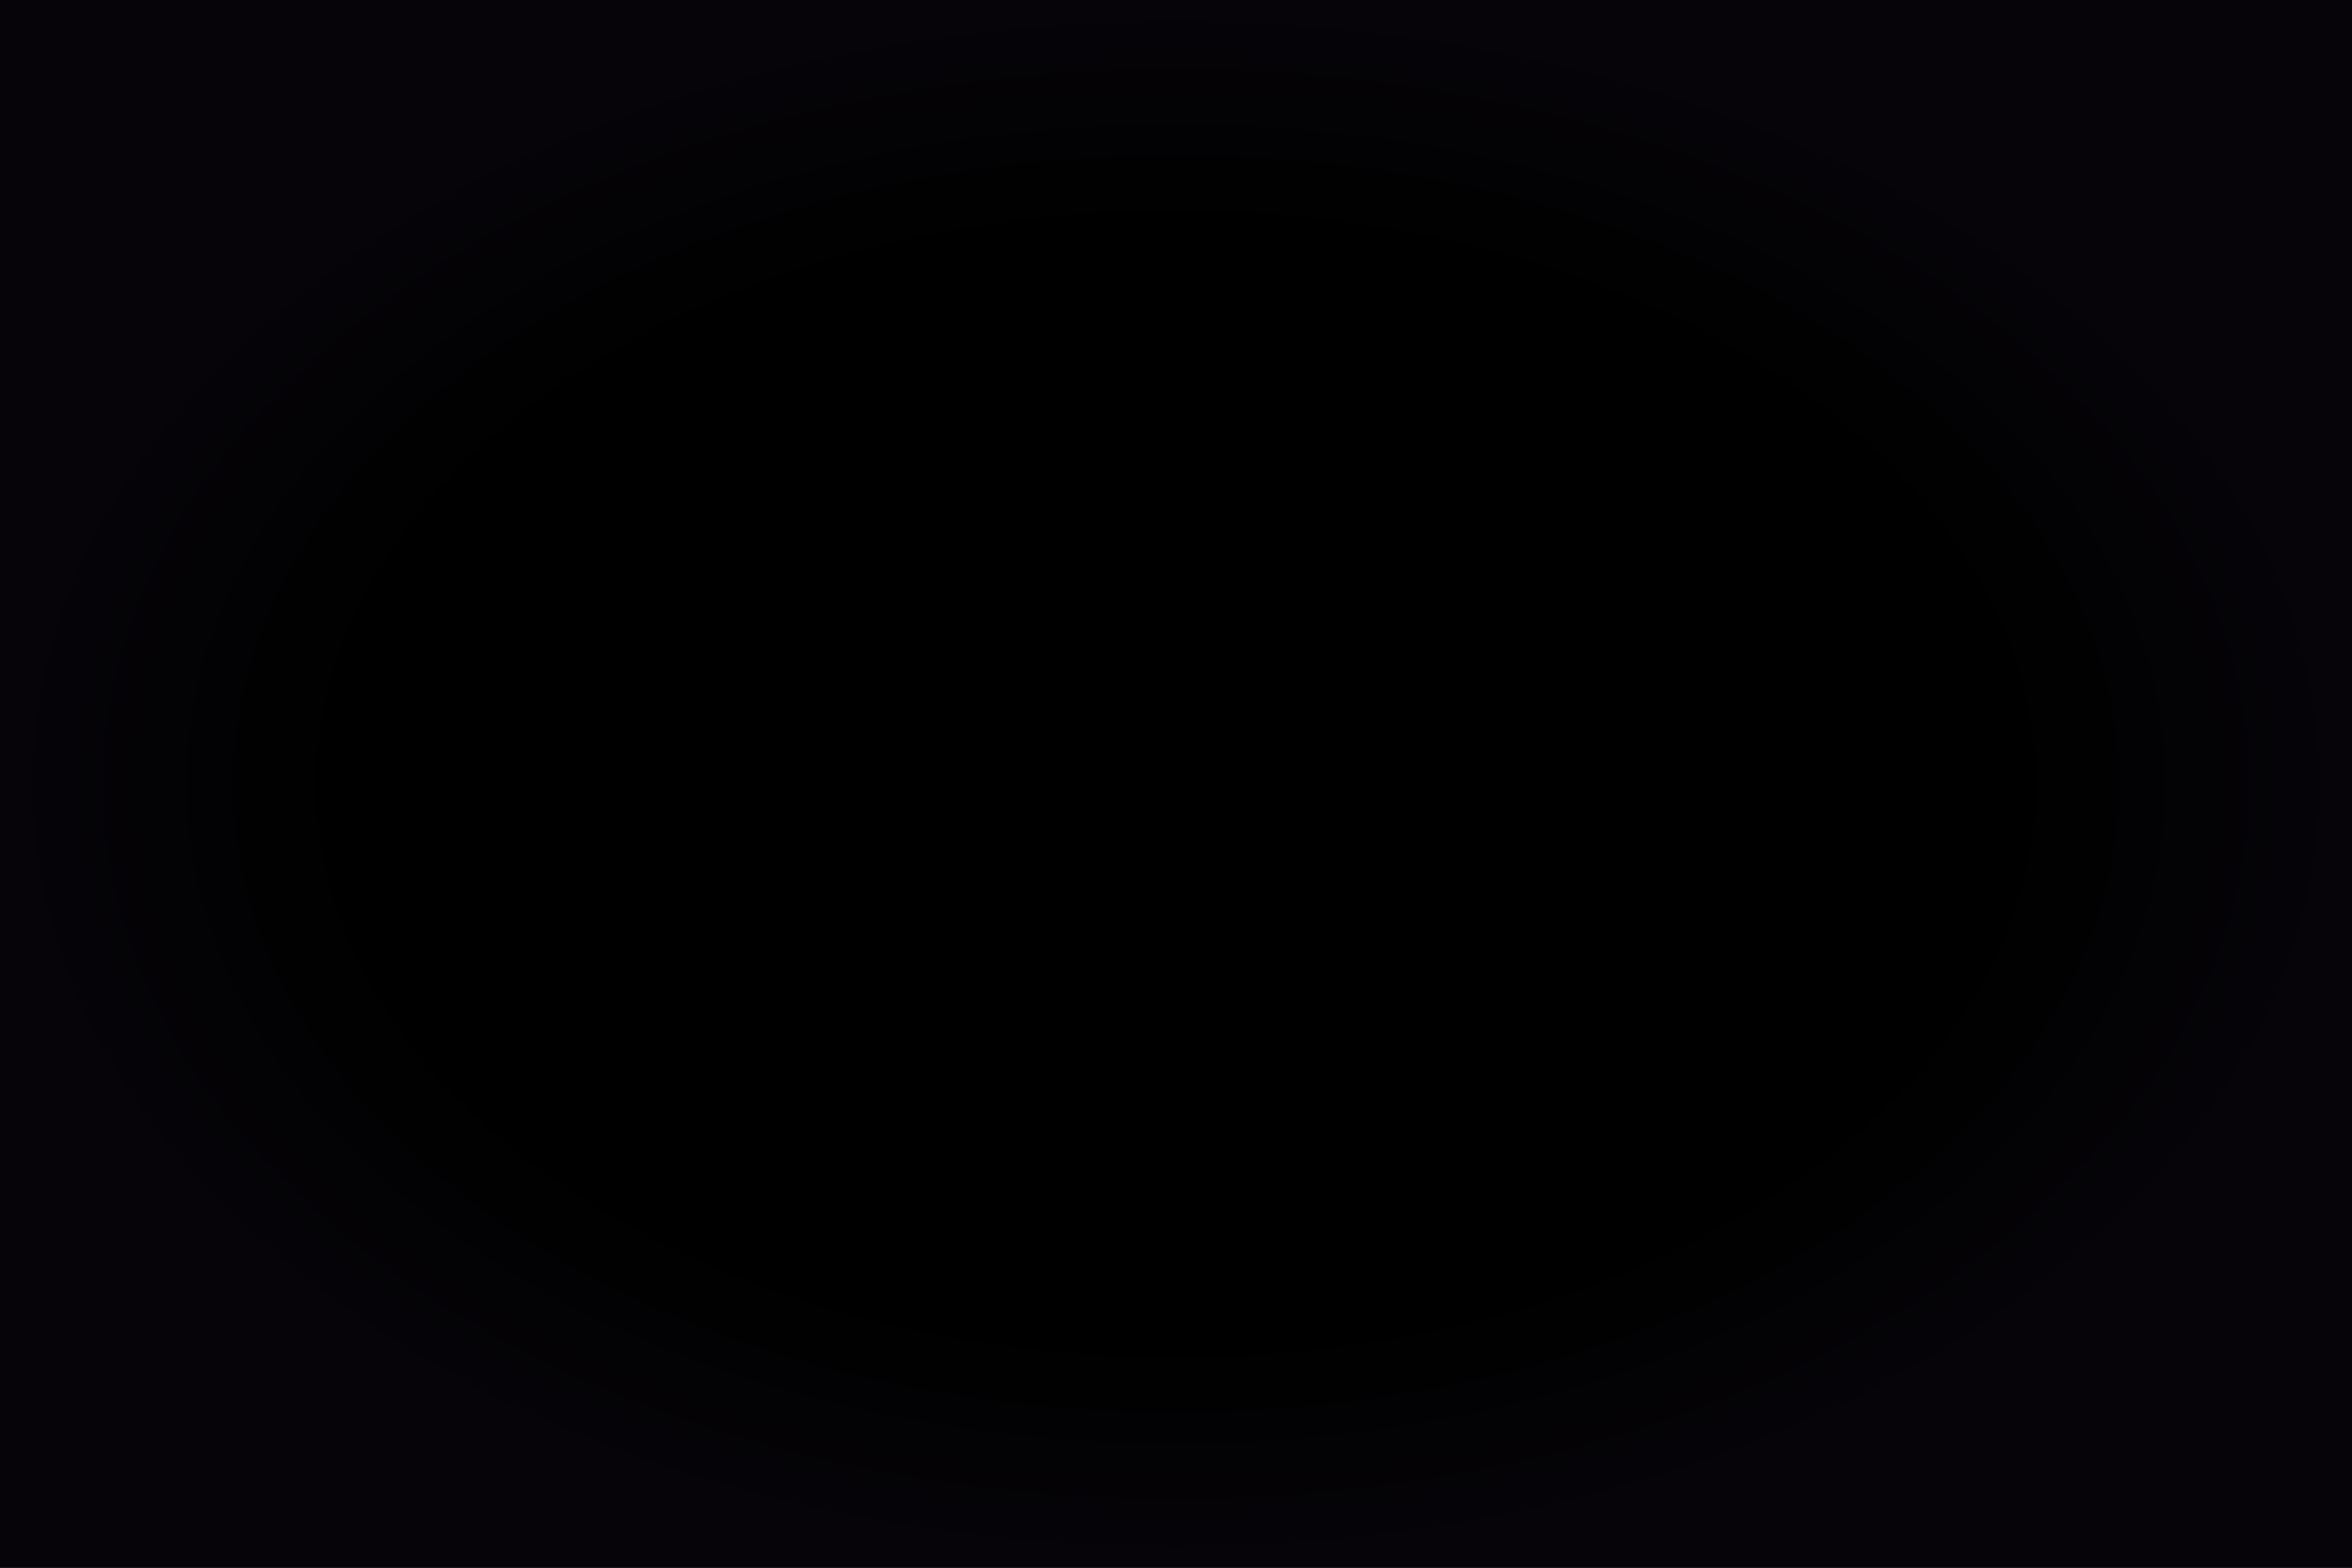
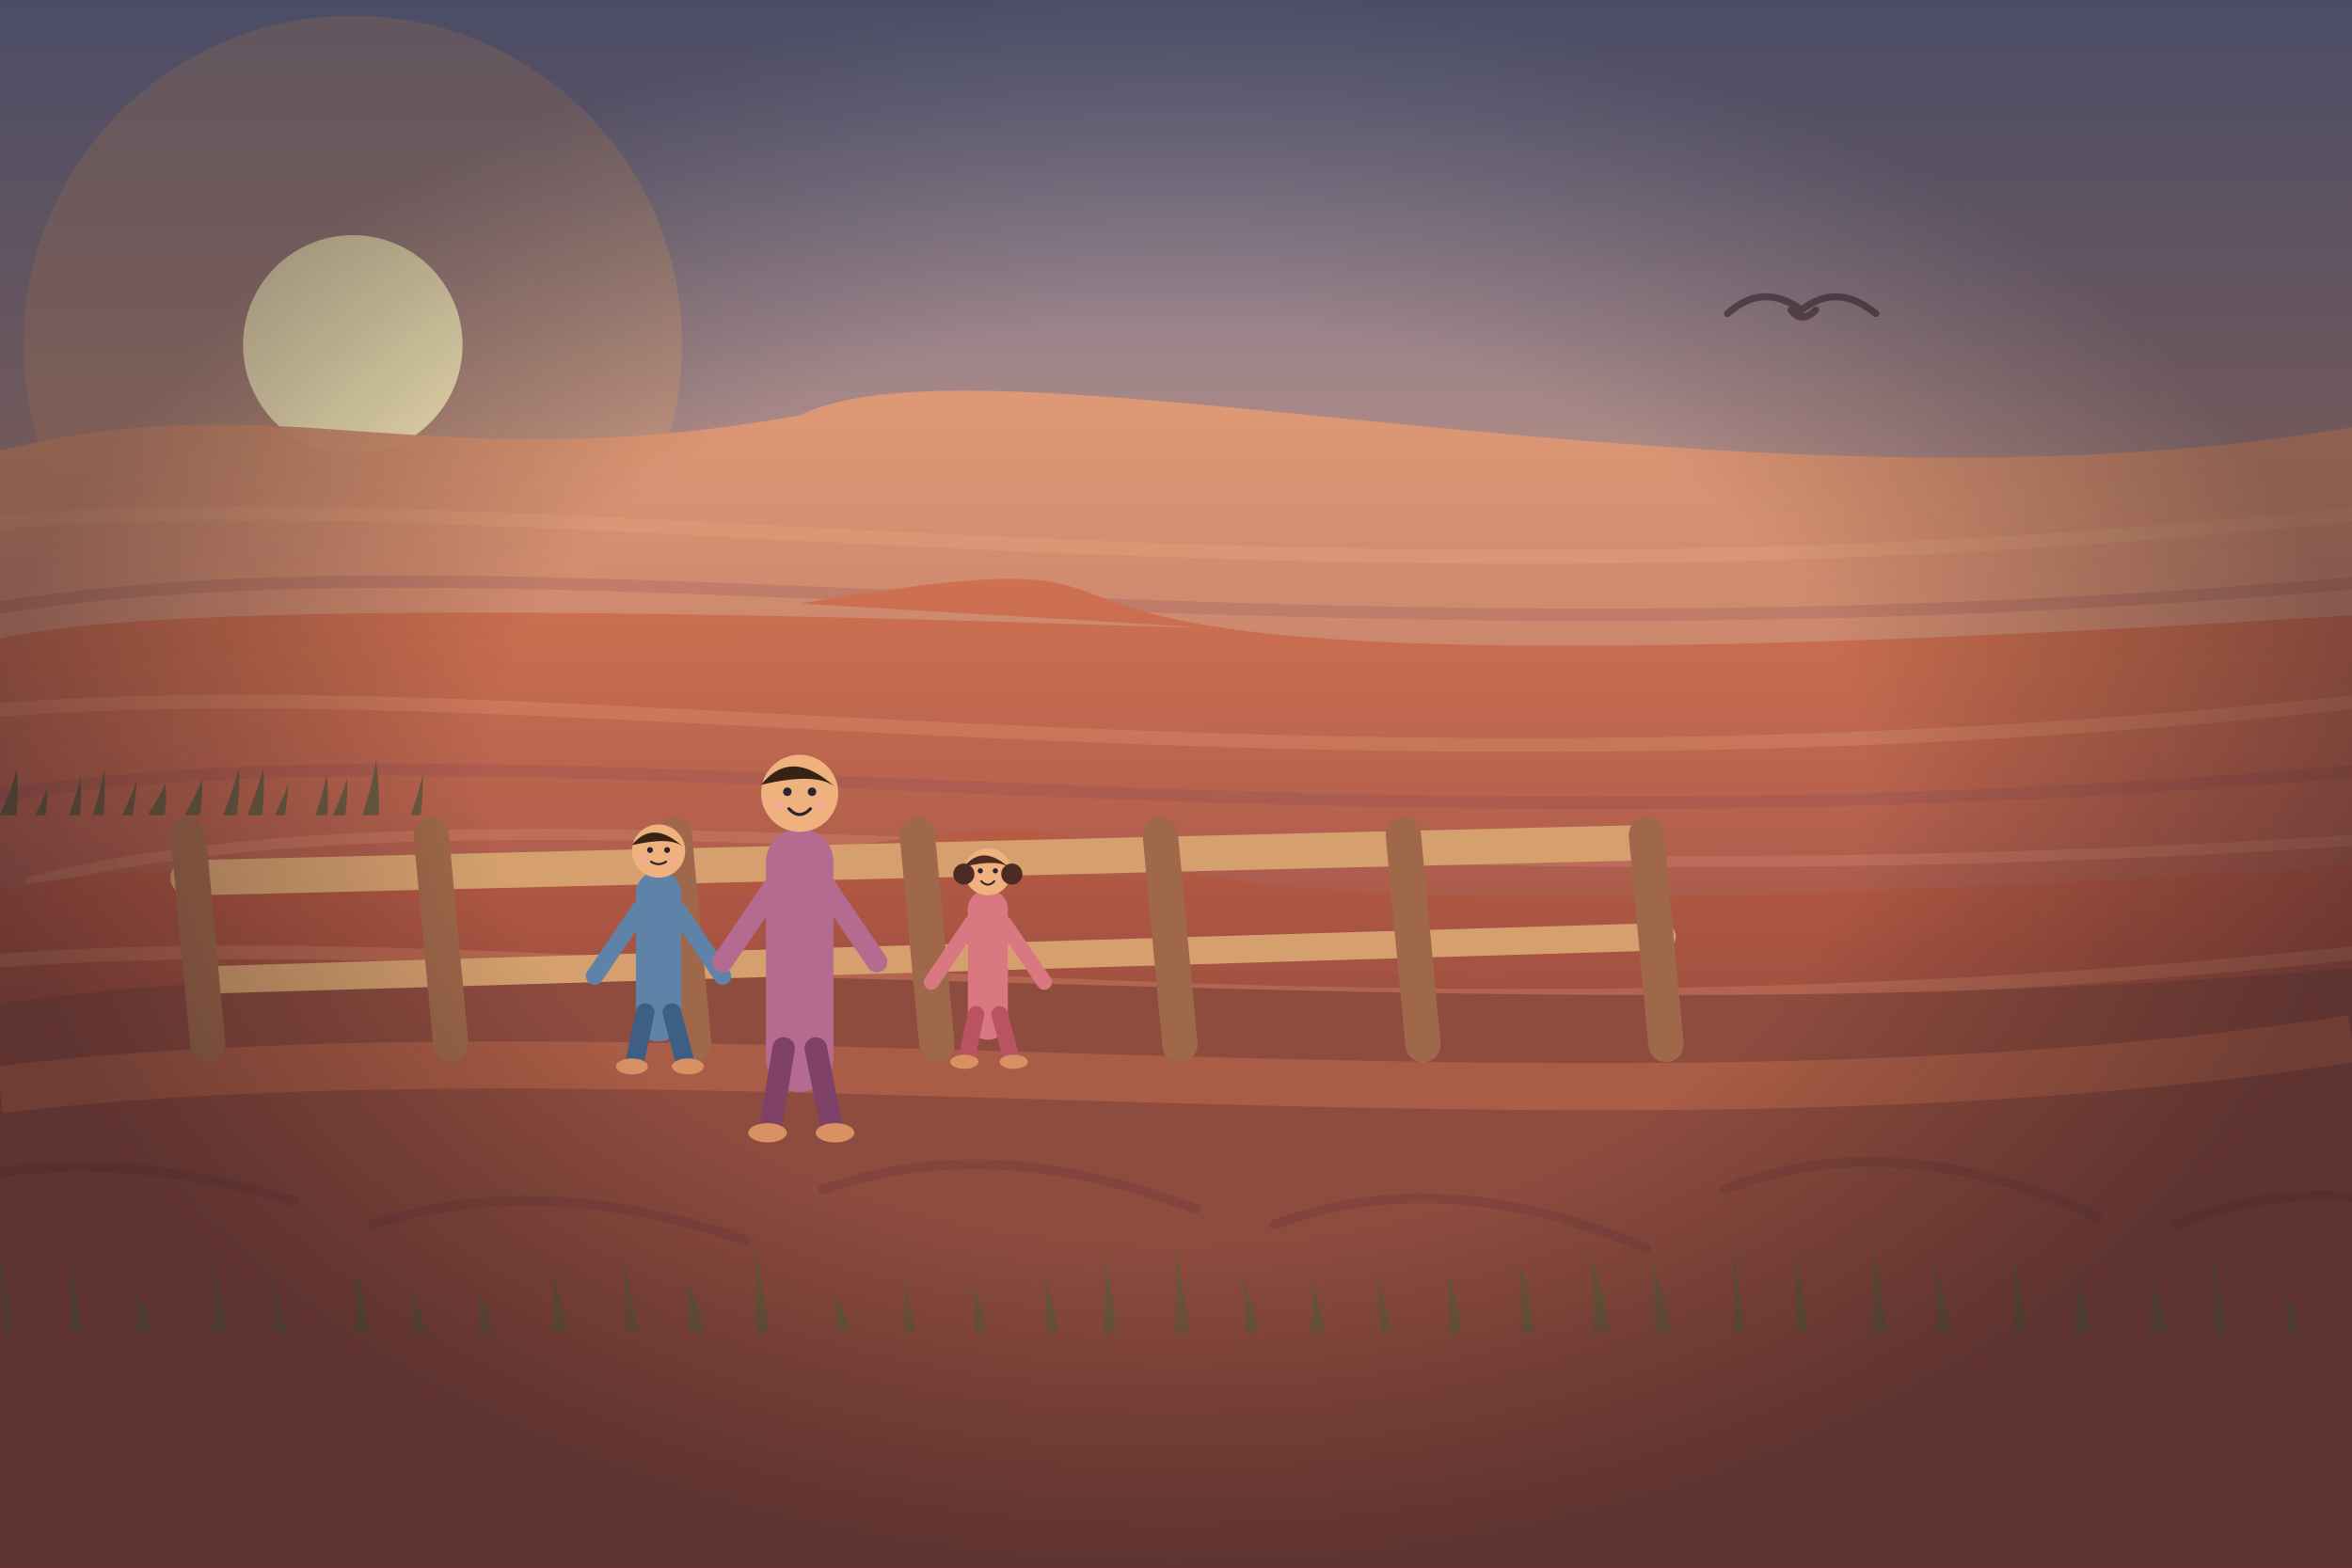
<svg xmlns="http://www.w3.org/2000/svg" class="scene scene--sound" data-motion="off" data-scene-id="echo-01-canyon-edge" viewBox="0 0 1200 800" role="img" aria-labelledby="title" aria-describedby="desc" preserveAspectRatio="xMidYMid meet">
  <defs>
    <linearGradient id="skySunset" x1="0" y1="0" x2="0" y2="1">
      <stop offset="0%" stop-color="#6d7698" stop-opacity="1" />
      <stop offset="55%" stop-color="#e59a74" stop-opacity="1" />
      <stop offset="100%" stop-color="#f6c179" stop-opacity="1" />
    </linearGradient>
    <linearGradient id="skyAmber" x1="0" y1="0" x2="0" y2="1">
      <stop offset="0%" stop-color="#8a7390" stop-opacity="1" />
      <stop offset="65%" stop-color="#e69a6a" stop-opacity="1" />
      <stop offset="100%" stop-color="#ffd18b" stop-opacity="1" />
    </linearGradient>
    <linearGradient id="skyTender" x1="0" y1="0" x2="0" y2="1">
      <stop offset="0%" stop-color="#5d5784" stop-opacity="1" />
      <stop offset="60%" stop-color="#aa7890" stop-opacity="1" />
      <stop offset="100%" stop-color="#f4bd76" stop-opacity="1" />
    </linearGradient>
    <linearGradient id="skyHero" x1="0" y1="0" x2="0" y2="1">
      <stop offset="0%" stop-color="#4a4d78" stop-opacity="1" />
      <stop offset="55%" stop-color="#d87554" stop-opacity="1" />
      <stop offset="100%" stop-color="#ffb35e" stop-opacity="1" />
    </linearGradient>
    <linearGradient id="skyRosy" x1="0" y1="0" x2="0" y2="1">
      <stop offset="0%" stop-color="#5c5d8f" stop-opacity="1" />
      <stop offset="55%" stop-color="#d58aa6" stop-opacity="1" />
      <stop offset="100%" stop-color="#f2b197" stop-opacity="1" />
    </linearGradient>
    <linearGradient id="skyIndigo" x1="0" y1="0" x2="0" y2="1">
      <stop offset="0%" stop-color="#18234a" stop-opacity="1" />
      <stop offset="62%" stop-color="#35446f" stop-opacity="1" />
      <stop offset="100%" stop-color="#8a6b86" stop-opacity="1" />
    </linearGradient>
    <linearGradient id="skyNight" x1="0" y1="0" x2="0" y2="1">
      <stop offset="0%" stop-color="#07142e" stop-opacity="1" />
      <stop offset="62%" stop-color="#12264b" stop-opacity="1" />
      <stop offset="100%" stop-color="#28345d" stop-opacity="1" />
    </linearGradient>
    <linearGradient id="canyonFar" x1="0" y1="0" x2="0" y2="1">
      <stop offset="0%" stop-color="#e09a74" stop-opacity="1" />
      <stop offset="100%" stop-color="#99535a" stop-opacity="1" />
    </linearGradient>
    <linearGradient id="canyonMid" x1="0" y1="0" x2="0" y2="1">
      <stop offset="0%" stop-color="#cf704f" stop-opacity="1" />
      <stop offset="100%" stop-color="#6e3748" stop-opacity="1" />
    </linearGradient>
    <linearGradient id="canyonNear" x1="0" y1="0" x2="0" y2="1">
      <stop offset="0%" stop-color="#b85b43" stop-opacity="1" />
      <stop offset="100%" stop-color="#4b2838" stop-opacity="1" />
    </linearGradient>
    <linearGradient id="river" x1="0" y1="0" x2="1" y2="0">
      <stop offset="0%" stop-color="#6aaac0" stop-opacity="1" />
      <stop offset="50%" stop-color="#d7f0ed" stop-opacity="1" />
      <stop offset="100%" stop-color="#577ca2" stop-opacity="1" />
    </linearGradient>
    <radialGradient id="tentGlow" cx="0.5" cy="0.5" r="0.5">
      <stop offset="0%" stop-color="#ffe5a3" stop-opacity="0.95" />
      <stop offset="55%" stop-color="#e98748" stop-opacity="0.45" />
      <stop offset="100%" stop-color="#e98748" stop-opacity="0" />
    </radialGradient>
    <radialGradient id="fireGlow" cx="0.5" cy="0.5" r="0.5">
      <stop offset="0%" stop-color="#ffe5a3" stop-opacity="0.9" />
      <stop offset="55%" stop-color="#f08b35" stop-opacity="0.38" />
      <stop offset="100%" stop-color="#f08b35" stop-opacity="0" />
    </radialGradient>
    <radialGradient id="moonGlow" cx="0.5" cy="0.5" r="0.5">
      <stop offset="0%" stop-color="#f4f0d2" stop-opacity="0.8" />
      <stop offset="100%" stop-color="#f4f0d2" stop-opacity="0" />
    </radialGradient>
    <radialGradient id="vignette" cx="0.5" cy="0.5" r="0.5">
      <stop offset="58%" stop-color="#000000" stop-opacity="0" />
      <stop offset="100%" stop-color="#120b19" stop-opacity="0.38" />
    </radialGradient>
  </defs>
  <g data-scene-art="true">
    <rect x="0" y="0" width="1200" height="800" fill="url(#skySunset)" />
    <g class="scene-sun">
      <circle cx="180" cy="176" r="168" fill="#f4a96a44" />
      <circle cx="180" cy="176" r="56" fill="#fff0bf" />
    </g>
    <g transform="translate(912 160) scale(0.9)" fill="none" stroke="#503942" stroke-width="4" stroke-linecap="round" opacity="0.75">
      <path d="M-34,0 q20,-18 42,-2 q20,-16 42,2" />
      <path d="M2,-2 q6,8 14,0" />
    </g>
    <g>
      <g opacity="0.95">
        <path d="M0,676 L0,230 C144,194 216,246 408,212 C504,164 888,272 1200,218 L1200,676 Z" fill="url(#canyonFar)" />
        <path d="M-40,270 C264,236 660,326 1240,258" stroke="#f0b083" stroke-width="7" opacity="0.22" fill="none" stroke-linecap="round" />
        <path d="M-12,312 C264,264 660,350 1240,294" stroke="#7f4150" stroke-width="6.3" opacity="0.21" fill="none" stroke-linecap="round" />
        <path d="M16,354 C264,292 660,374 1240,330" stroke="#f0b083" stroke-width="5.6" opacity="0.19" fill="none" stroke-linecap="round" />
        <path d="M44,396 C264,320 660,398 1240,366" stroke="#7f4150" stroke-width="4.9" opacity="0.18" fill="none" stroke-linecap="round" />
        <path d="M72,438 C264,348 660,422 1240,402" stroke="#f0b083" stroke-width="4.2" opacity="0.16" fill="none" stroke-linecap="round" />
      </g>
      <g opacity="0.96">
        <path d="M0,732 L0,326 C144,290 984,342 408,308 C696,260 336,368 1200,314 L1200,732 Z" fill="url(#canyonMid)" />
        <path d="M-40,366 C264,332 660,422 1240,354" stroke="#f0b083" stroke-width="7" opacity="0.22" fill="none" stroke-linecap="round" />
        <path d="M-12,408 C264,360 660,446 1240,390" stroke="#7f4150" stroke-width="6.3" opacity="0.21" fill="none" stroke-linecap="round" />
        <path d="M16,450 C264,388 660,470 1240,426" stroke="#f0b083" stroke-width="5.6" opacity="0.19" fill="none" stroke-linecap="round" />
        <path d="M44,492 C264,416 660,494 1240,462" stroke="#7f4150" stroke-width="4.9" opacity="0.18" fill="none" stroke-linecap="round" />
        <path d="M72,534 C264,444 660,518 1240,498" stroke="#f0b083" stroke-width="4.2" opacity="0.16" fill="none" stroke-linecap="round" />
      </g>
      <g class="scene-water">
        <rect x="528" y="536" width="312" height="18" rx="9" fill="url(#river)" />
        <g class="scene-ripple">
          <path d="M574.8,543.2 q62.4,-8 124.8,0" stroke="#fff6d0" stroke-width="3" fill="none" opacity="0.5" stroke-linecap="round" />
          <path d="M637.2,548.6 q56.16,-6 112.32,0" stroke="#fff6d0" stroke-width="2.5" fill="none" opacity="0.4" stroke-linecap="round" />
        </g>
      </g>
      <path d="M240,584 C480,496 720,648 1176,528" stroke="#3f2b39" stroke-width="70" opacity="0.32" fill="none" stroke-linecap="round" />
      <g class="scene-grass">
        <path d="M-0.15,416 Q6.3,401.95 8.47,392.59 Q9.72,401.95 8.41,416 Z" fill="#6b5b42" />
        <path d="M17.84,416 Q22.31,407.44 24.04,401.74 Q24.49,407.44 23.3,416 Z" fill="#6b5b42" />
        <path d="M35.17,416 Q39.49,404.2 41.02,396.33 Q41.73,404.2 40.77,416 Z" fill="#6b5b42" />
        <path d="M47.43,416 Q51.67,401.88 53.13,392.47 Q53.88,401.88 52.97,416 Z" fill="#6b5b42" />
        <path d="M62.33,416 Q67.35,405.44 69.77,398.4 Q69.43,405.44 67.53,416 Z" fill="#6b5b42" />
        <path d="M75.17,416 Q81.92,406.23 84.24,399.72 Q85.46,406.23 84.03,416 Z" fill="#6b5b42" />
        <path d="M94.19,416 Q100.53,404.87 102.98,397.45 Q103.65,404.87 101.98,416 Z" fill="#6b5b42" />
        <path d="M113.75,416 Q119.66,401.32 122.01,391.53 Q122.51,401.32 120.88,416 Z" fill="#6b5b42" />
        <path d="M126.18,416 Q132.15,401.35 134.3,391.59 Q135.21,401.35 133.82,416 Z" fill="#6b5b42" />
        <path d="M140.28,416 Q144.93,406.5 147.04,400.16 Q146.95,406.5 145.35,416 Z" fill="#6b5b42" />
        <path d="M160.95,416 Q165.31,403.64 166.61,395.4 Q167.76,403.64 167.08,416 Z" fill="#6b5b42" />
        <path d="M169.74,416 Q175.02,404.83 177.06,397.38 Q177.6,404.83 176.21,416 Z" fill="#6b5b42" />
        <path d="M184.94,416 Q190.4,399.15 191.75,387.91 Q193.69,399.15 193.17,416 Z" fill="#6b5b42" />
        <path d="M209.56,416 Q213.96,403.32 215.8,394.87 Q216,403.32 214.67,416 Z" fill="#6b5b42" />
      </g>
    </g>
    <g opacity="0.92">
      <path d="M0,820 L0,454 C144,418 984,470 408,436 C696,388 336,496 1200,442 L1200,820 Z" fill="url(#canyonNear)" />
      <path d="M-40,494 C264,460 660,550 1240,482" stroke="#f0b083" stroke-width="7" opacity="0.22" fill="none" stroke-linecap="round" />
      <path d="M-12,536 C264,488 660,574 1240,518" stroke="#7f4150" stroke-width="6.3" opacity="0.21" fill="none" stroke-linecap="round" />
      <path d="M16,578 C264,516 660,598 1240,554" stroke="#f0b083" stroke-width="5.6" opacity="0.19" fill="none" stroke-linecap="round" />
      <path d="M44,620 C264,544 660,622 1240,590" stroke="#7f4150" stroke-width="4.9" opacity="0.18" fill="none" stroke-linecap="round" />
      <path d="M72,662 C264,572 660,646 1240,626" stroke="#f0b083" stroke-width="4.2" opacity="0.16" fill="none" stroke-linecap="round" />
    </g>
    <g class="scene-rim">
      <path d="M0,800 L0,512 C300,470 744,534 1200,494 L1200,800 Z" fill="#8e4c3f" />
      <path d="M0,556 C336,516 816,590 1200,530" stroke="#c46b4d" stroke-width="24" opacity="0.5" fill="none" />
      <path d="M-40,607 q86,-26 190,6" stroke="#5c2f39" stroke-width="5" opacity="0.24" fill="none" stroke-linecap="round" />
      <path d="M190,625 q86,-28 190,8" stroke="#5c2f39" stroke-width="5" opacity="0.24" fill="none" stroke-linecap="round" />
      <path d="M420,607 q86,-30 190,10" stroke="#5c2f39" stroke-width="5" opacity="0.24" fill="none" stroke-linecap="round" />
      <path d="M650,625 q86,-32 190,12" stroke="#5c2f39" stroke-width="5" opacity="0.24" fill="none" stroke-linecap="round" />
      <path d="M880,607 q86,-34 190,14" stroke="#5c2f39" stroke-width="5" opacity="0.24" fill="none" stroke-linecap="round" />
      <path d="M1110,625 q86,-36 190,16" stroke="#5c2f39" stroke-width="5" opacity="0.24" fill="none" stroke-linecap="round" />
    </g>
    <g class="scene-railing" data-motif="rail">
      <line x1="96" y1="448" x2="840" y2="430" stroke="#d5a06e" stroke-width="18" stroke-linecap="round" />
      <line x1="108" y1="500" x2="848" y2="478" stroke="#d5a06e" stroke-width="14" stroke-linecap="round" />
      <line x1="96" y1="426" x2="106" y2="533" stroke="#9f684b" stroke-width="18" stroke-linecap="round" />
      <line x1="220" y1="426" x2="230" y2="533" stroke="#9f684b" stroke-width="18" stroke-linecap="round" />
      <line x1="344" y1="426" x2="354" y2="533" stroke="#9f684b" stroke-width="18" stroke-linecap="round" />
      <line x1="468" y1="426" x2="478" y2="533" stroke="#9f684b" stroke-width="18" stroke-linecap="round" />
      <line x1="592" y1="426" x2="602" y2="533" stroke="#9f684b" stroke-width="18" stroke-linecap="round" />
      <line x1="716" y1="426" x2="726" y2="533" stroke="#9f684b" stroke-width="18" stroke-linecap="round" />
      <line x1="840" y1="426" x2="850" y2="533" stroke="#9f684b" stroke-width="18" stroke-linecap="round" />
    </g>
    <g transform="translate(336 456) scale(0.68)">
      <line x1="0" y1="0" x2="0" y2="94" stroke="#5f83a8" stroke-width="34" stroke-linecap="round" />
      <line x1="-10" y1="89.3" x2="-18" y2="126.9" stroke="#3d5f83" stroke-width="14" stroke-linecap="round" />
      <line x1="10" y1="89.3" x2="20" y2="126.9" stroke="#3d5f83" stroke-width="14" stroke-linecap="round" />
      <ellipse cx="-20" cy="129.72" rx="12" ry="6" fill="#d99062" />
      <ellipse cx="22" cy="129.72" rx="12" ry="6" fill="#d99062" />
      <line x1="-14" y1="12" x2="-48" y2="62" stroke="#5f83a8" stroke-width="13" stroke-linecap="round" />
      <line x1="14" y1="12" x2="48" y2="62" stroke="#5f83a8" stroke-width="13" stroke-linecap="round" />
      <g>
        <circle cx="0" cy="-31.9" r="20" fill="#efb17e" />
        <path d="M-20,-36.3 Q-4.4,-55.9 18.4,-35.1 Q9,-43.1 -20,-36.3 Z" fill="#372316" />
        <circle cx="-6.4" cy="-32.7" r="2.2" fill="#2b2233" />
        <circle cx="6.4" cy="-32.7" r="2.2" fill="#2b2233" />
        <circle cx="-10.4" cy="-25.9" r="2.8" fill="#f2a6a0" opacity="0.6" />
        <circle cx="10.4" cy="-25.9" r="2.8" fill="#f2a6a0" opacity="0.6" />
        <path d="M-5.6,-23.9 Q0,-20.3 5.6,-23.9" stroke="#2b2233" stroke-width="1.6" fill="none" stroke-linecap="round" />
      </g>
    </g>
    <g transform="translate(408 440) scale(0.82)">
      <line x1="0" y1="0" x2="0" y2="122" stroke="#b46b8f" stroke-width="42" stroke-linecap="round" />
      <line x1="-10" y1="115.9" x2="-18" y2="164.7" stroke="#7f4168" stroke-width="14" stroke-linecap="round" />
      <line x1="10" y1="115.9" x2="20" y2="164.7" stroke="#7f4168" stroke-width="14" stroke-linecap="round" />
      <ellipse cx="-20" cy="168.36" rx="12" ry="6" fill="#d99062" />
      <ellipse cx="22" cy="168.36" rx="12" ry="6" fill="#d99062" />
      <line x1="-14" y1="12" x2="-48" y2="62" stroke="#b46b8f" stroke-width="13" stroke-linecap="round" />
      <line x1="14" y1="12" x2="48" y2="62" stroke="#b46b8f" stroke-width="13" stroke-linecap="round" />
      <g>
        <circle cx="0" cy="-42.9" r="24" fill="#efb17e" />
        <path d="M-24,-48.18 Q-5.28,-71.7 22.08,-46.74 Q10.8,-56.34 -24,-48.18 Z" fill="#372316" />
        <circle cx="-7.68" cy="-43.86" r="2.64" fill="#2b2233" />
        <circle cx="7.68" cy="-43.86" r="2.64" fill="#2b2233" />
        <circle cx="-12.48" cy="-35.7" r="3.36" fill="#f2a6a0" opacity="0.6" />
        <circle cx="12.48" cy="-35.7" r="3.36" fill="#f2a6a0" opacity="0.6" />
        <path d="M-6.72,-33.3 Q0,-26.1 6.72,-33.3" stroke="#2b2233" stroke-width="1.92" fill="none" stroke-linecap="round" />
      </g>
    </g>
    <g transform="translate(504 464) scale(0.6)">
      <line x1="0" y1="0" x2="0" y2="94" stroke="#d97880" stroke-width="34" stroke-linecap="round" />
      <line x1="-10" y1="89.3" x2="-18" y2="126.9" stroke="#b95362" stroke-width="14" stroke-linecap="round" />
      <line x1="10" y1="89.3" x2="20" y2="126.9" stroke="#b95362" stroke-width="14" stroke-linecap="round" />
      <ellipse cx="-20" cy="129.72" rx="12" ry="6" fill="#d99062" />
      <ellipse cx="22" cy="129.72" rx="12" ry="6" fill="#d99062" />
      <line x1="-14" y1="12" x2="-48" y2="62" stroke="#d97880" stroke-width="13" stroke-linecap="round" />
      <line x1="14" y1="12" x2="48" y2="62" stroke="#d97880" stroke-width="13" stroke-linecap="round" />
      <g>
        <circle cx="0" cy="-31.9" r="20" fill="#efb17e" />
        <path d="M-20,-36.3 Q-4.4,-55.9 18.4,-35.1 Q9,-43.1 -20,-36.3 Z" fill="#4c2b24" />
        <circle cx="-6.4" cy="-32.7" r="2.2" fill="#2b2233" />
        <circle cx="6.4" cy="-32.7" r="2.2" fill="#2b2233" />
        <circle cx="-10.4" cy="-25.9" r="2.8" fill="#f2a6a0" opacity="0.6" />
        <circle cx="10.4" cy="-25.9" r="2.8" fill="#f2a6a0" opacity="0.6" />
        <path d="M-5.6,-23.9 Q0,-17.9 5.6,-23.9" stroke="#2b2233" stroke-width="1.6" fill="none" stroke-linecap="round" />
      </g>
      <circle cx="-20.4" cy="-29.9" r="9" fill="#4c2b24" />
      <circle cx="20.4" cy="-29.9" r="9" fill="#4c2b24" />
    </g>
    <g class="scene-grass">
      <path d="M1.07,680 Q1.44,654.66 -1.11,637.77 Q3.78,654.66 6.92,680 Z" fill="#70583c" />
      <path d="M35.64,680 Q36.57,656.17 34.23,640.28 Q39.19,656.17 42.18,680 Z" fill="#70583c" />
      <path d="M69.87,680 Q71.83,667.73 69.4,659.55 Q75.33,667.73 78.63,680 Z" fill="#70583c" />
      <path d="M108.32,680 Q109.8,657.81 107.09,643.01 Q113.14,657.81 116.68,680 Z" fill="#70583c" />
      <path d="M139.77,680 Q140.23,663.65 137.25,652.75 Q142.97,663.65 146.63,680 Z" fill="#70583c" />
      <path d="M180.69,680 Q182.69,658.84 181.08,644.74 Q185.58,658.84 187.92,680 Z" fill="#70583c" />
      <path d="M210.51,680 Q211.39,666.6 208.76,657.66 Q214.19,666.6 217.51,680 Z" fill="#70583c" />
      <path d="M244.31,680 Q245.41,665.77 242.97,656.28 Q248.23,665.77 251.37,680 Z" fill="#70583c" />
      <path d="M281.96,680 Q283.48,661.23 281.14,648.71 Q286.58,661.23 289.7,680 Z" fill="#70583c" />
      <path d="M319.04,680 Q319.6,655.75 316.97,639.58 Q322.16,655.75 325.43,680 Z" fill="#70583c" />
      <path d="M351.15,680 Q352.7,664.2 349.95,653.67 Q356.13,664.2 359.73,680 Z" fill="#70583c" />
      <path d="M385.61,680 Q386.69,653.53 384.47,635.89 Q389.33,653.53 392.21,680 Z" fill="#70583c" />
      <path d="M426.84,680 Q427.57,667.15 424.89,658.59 Q430.29,667.15 433.64,680 Z" fill="#70583c" />
      <path d="M461.3,680 Q462.39,664.71 460.49,654.52 Q464.79,664.71 467.29,680 Z" fill="#70583c" />
      <path d="M497.33,680 Q498,664.15 495.6,653.58 Q500.45,664.15 503.46,680 Z" fill="#70583c" />
      <path d="M533.83,680 Q534.4,660.39 531.93,647.32 Q536.83,660.39 539.91,680 Z" fill="#70583c" />
      <path d="M562.99,680 Q564.57,654.61 562.86,637.69 Q567.2,654.61 569.57,680 Z" fill="#70583c" />
      <path d="M599.38,680 Q601.16,654.8 599.32,638 Q604.06,654.8 606.63,680 Z" fill="#70583c" />
      <path d="M635.33,680 Q635.73,662.18 632.66,650.3 Q638.51,662.18 642.29,680 Z" fill="#70583c" />
      <path d="M668.51,680 Q670.5,663.86 668.82,653.1 Q673.43,663.86 675.83,680 Z" fill="#70583c" />
      <path d="M704.23,680 Q703.87,659.97 700.85,646.61 Q705.99,659.97 709.54,680 Z" fill="#70583c" />
      <path d="M738.56,680 Q740.37,661.08 738.53,648.46 Q743.28,661.08 745.84,680 Z" fill="#70583c" />
      <path d="M776.35,680 Q776.85,656.06 774.11,640.1 Q779.43,656.06 782.82,680 Z" fill="#70583c" />
      <path d="M812.87,680 Q814.07,655.23 810.82,638.71 Q817.62,655.23 821.75,680 Z" fill="#70583c" />
      <path d="M843.94,680 Q845.26,657.18 842.28,641.96 Q848.69,657.18 852.53,680 Z" fill="#70583c" />
      <path d="M884.16,680 Q885.29,654.93 883.42,638.21 Q887.69,654.93 890.16,680 Z" fill="#70583c" />
      <path d="M916.03,680 Q917.1,656.14 914.74,640.24 Q919.83,656.14 922.87,680 Z" fill="#70583c" />
      <path d="M955.02,680 Q956.86,654.07 954.97,636.78 Q959.83,654.07 962.46,680 Z" fill="#70583c" />
      <path d="M988.44,680 Q988.91,658.69 985.71,644.49 Q991.85,658.69 995.79,680 Z" fill="#70583c" />
      <path d="M1027.41,680 Q1028.77,656.79 1027.01,641.32 Q1031.27,656.79 1033.66,680 Z" fill="#70583c" />
      <path d="M1058.12,680 Q1060.54,662.61 1058.79,651.01 Q1063.86,662.61 1066.44,680 Z" fill="#70583c" />
      <path d="M1096.56,680 Q1099.13,664.06 1097.2,653.44 Q1102.72,664.06 1105.54,680 Z" fill="#70583c" />
      <path d="M1129.72,680 Q1130.34,654.75 1127.86,637.91 Q1132.82,654.75 1135.92,680 Z" fill="#70583c" />
      <path d="M1166.63,680 Q1167.75,666.59 1165.26,657.65 Q1170.64,666.59 1173.85,680 Z" fill="#70583c" />
    </g>
-     <rect x="0" y="0" width="1200" height="800" class="scene-grain" pointer-events="none" />
    <rect x="0" y="0" width="1200" height="800" fill="url(#vignette)" class="scene-vignette" pointer-events="none" />
  </g>
</svg>
